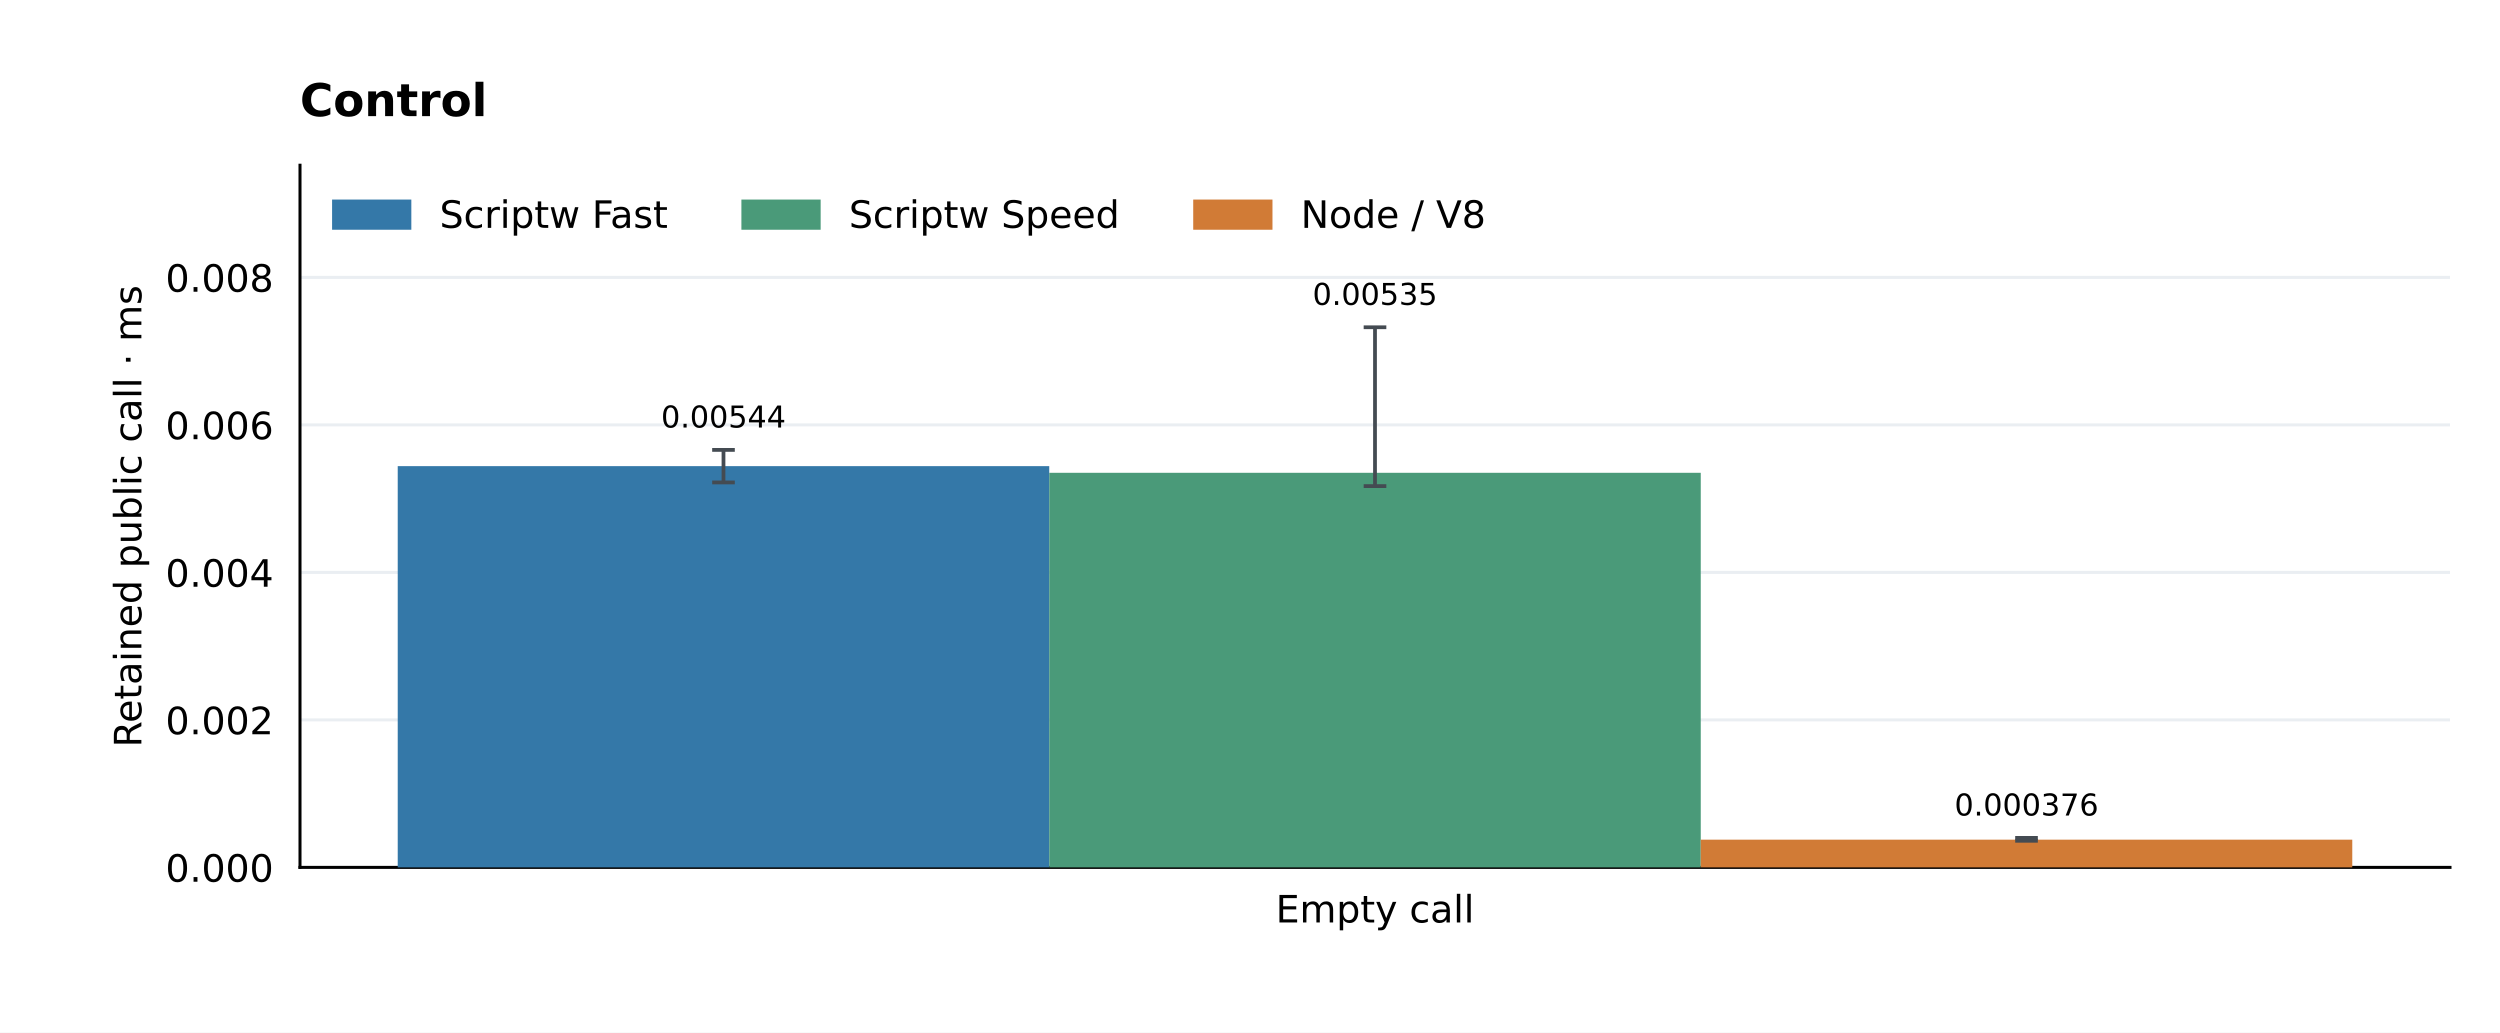
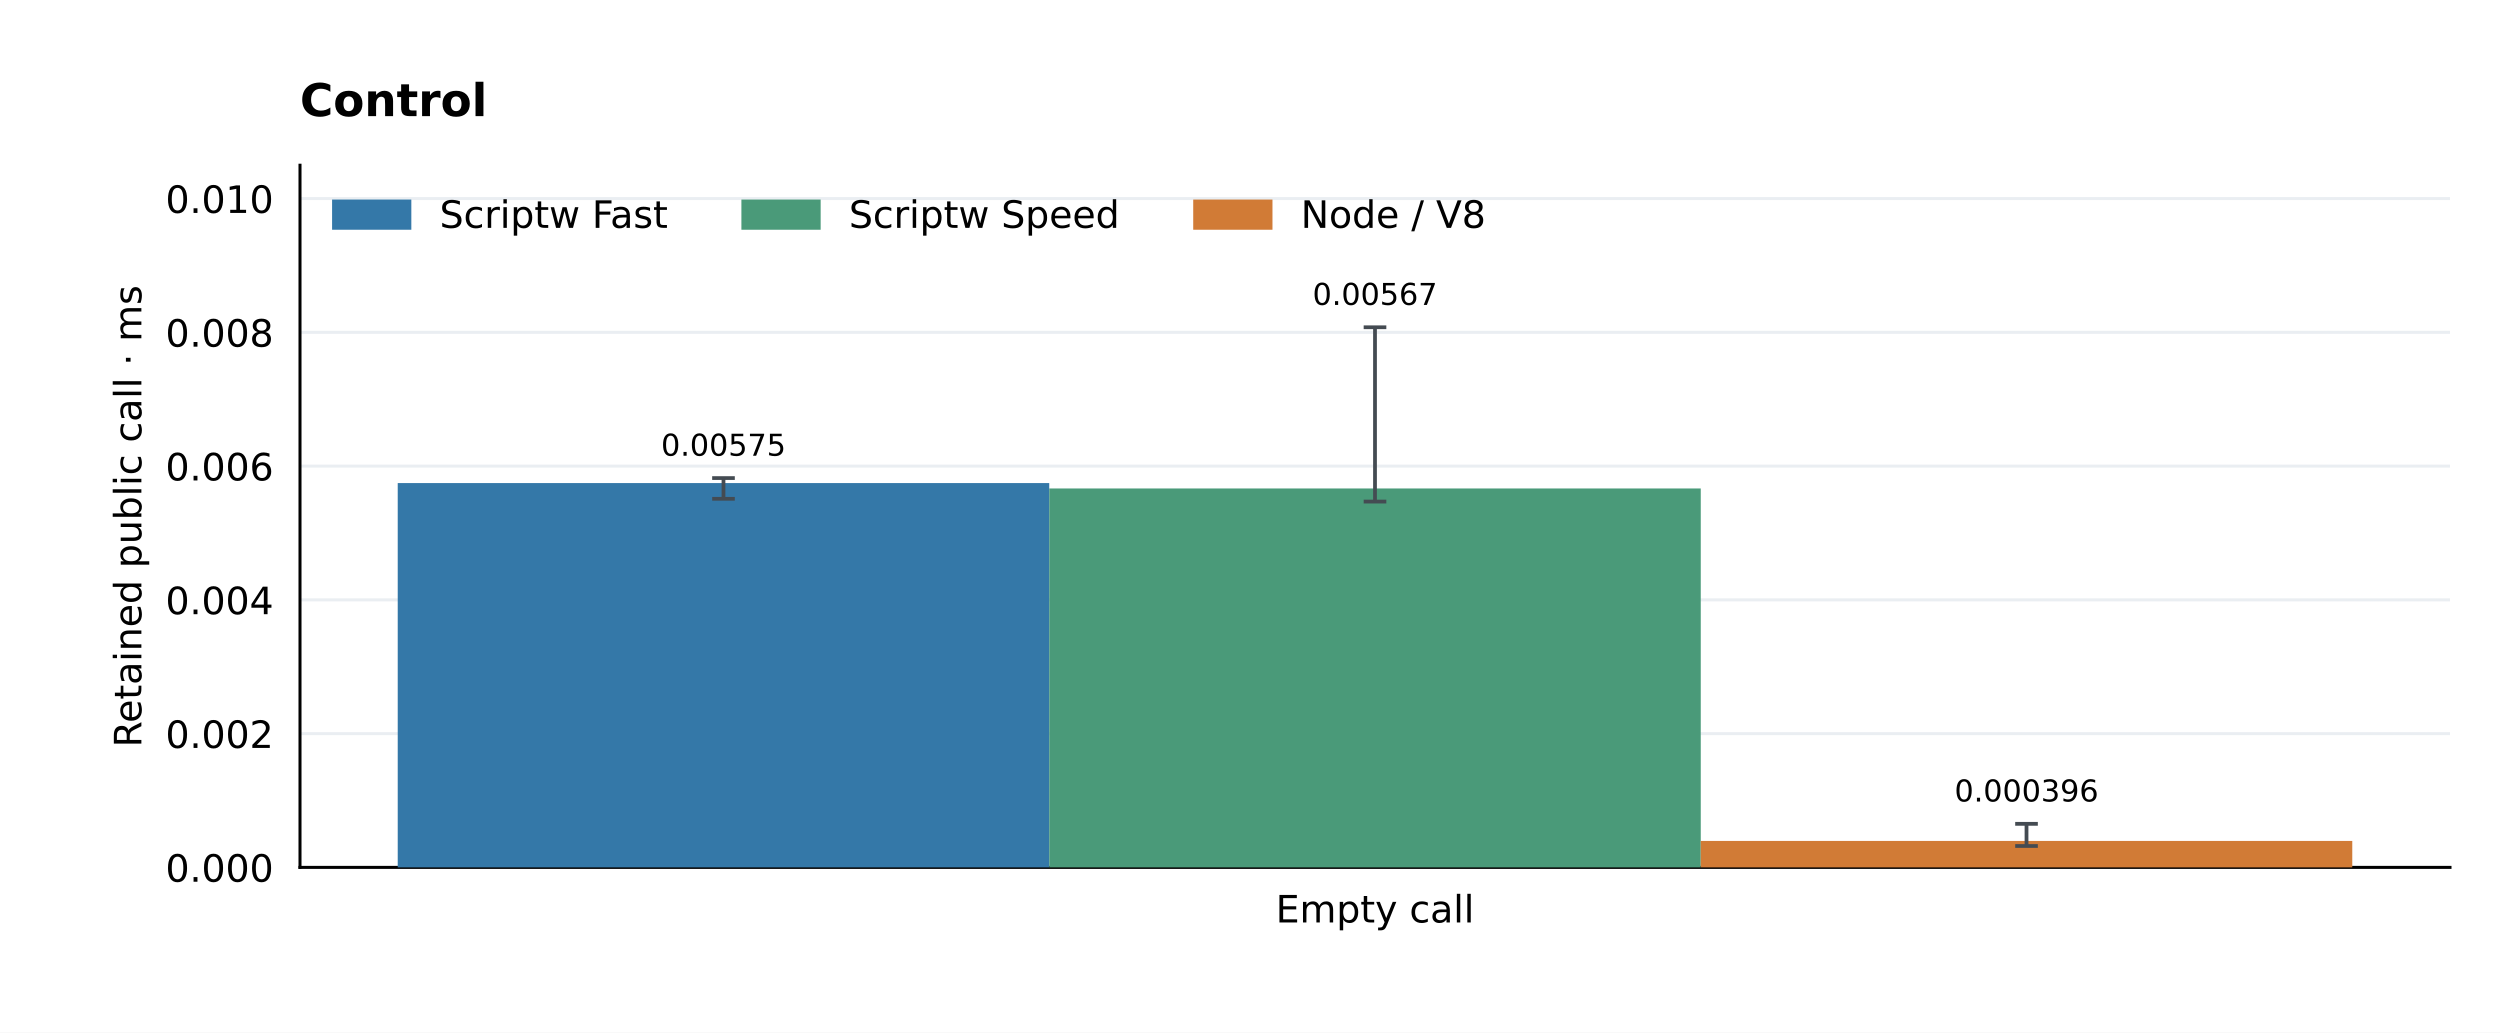
<svg xmlns="http://www.w3.org/2000/svg" xmlns:xlink="http://www.w3.org/1999/xlink" width="662.4pt" height="273.6pt" viewBox="0 0 662.4 273.6" version="1.1">
  <defs>
    <style type="text/css">*{stroke-linejoin: round; stroke-linecap: butt}</style>
  </defs>
  <g id="figure_1">
    <g id="patch_1">
      <path d="M 0 273.6 L 662.4 273.6 L 662.4 0 L 0 0 z " style="fill: #ffffff" />
    </g>
    <g id="axes_1">
      <g id="patch_2">
        <path d="M 79.488 229.824 L 649.152 229.824 L 649.152 43.776 L 79.488 43.776 z " style="fill: #ffffff" />
      </g>
      <g id="matplotlib.axis_1">
        <g id="xtick_1">
          <g id="line2d_1" />
          <g id="text_1">
            <text style="font-size: 10px; font-family: 'DejaVu Sans'; text-anchor: middle" x="364.32" y="244.422" transform="rotate(-0 364.32 244.4224)">Empty call</text>
          </g>
        </g>
      </g>
      <g id="matplotlib.axis_2">
        <g id="ytick_1">
          <g id="line2d_2">
            <path d="M 79.488 229.824 L 649.152 229.824 " clip-path="url(#p7858e82f89)" style="fill: none; stroke: #eaeef2; stroke-width: 0.8; stroke-linecap: square" />
          </g>
          <g id="line2d_3" />
          <g id="text_2">
            <text style="font-size: 10px; font-family: 'DejaVu Sans'; text-anchor: end" x="72.488" y="233.623" transform="rotate(-0 72.488 233.6228)">0.000</text>
          </g>
        </g>
        <g id="ytick_2">
          <g id="line2d_4">
-             <path d="M 79.488 190.743 L 649.152 190.743 " clip-path="url(#p7858e82f89)" style="fill: none; stroke: #eaeef2; stroke-width: 0.8; stroke-linecap: square" />
+             <path d="M 79.488 194.382 L 649.152 194.382 " clip-path="url(#p7858e82f89)" style="fill: none; stroke: #eaeef2; stroke-width: 0.8; stroke-linecap: square" />
          </g>
          <g id="line2d_5" />
          <g id="text_3">
-             <text style="font-size: 10px; font-family: 'DejaVu Sans'; text-anchor: end" x="72.488" y="194.542" transform="rotate(-0 72.488 194.542)">0.002</text>
+             <text style="font-size: 10px; font-family: 'DejaVu Sans'; text-anchor: end" x="72.488" y="198.181" transform="rotate(-0 72.488 198.1811)">0.002</text>
          </g>
        </g>
        <g id="ytick_3">
          <g id="line2d_6">
-             <path d="M 79.488 151.662 L 649.152 151.662 " clip-path="url(#p7858e82f89)" style="fill: none; stroke: #eaeef2; stroke-width: 0.8; stroke-linecap: square" />
+             <path d="M 79.488 158.94 L 649.152 158.94 " clip-path="url(#p7858e82f89)" style="fill: none; stroke: #eaeef2; stroke-width: 0.8; stroke-linecap: square" />
          </g>
          <g id="line2d_7" />
          <g id="text_4">
-             <text style="font-size: 10px; font-family: 'DejaVu Sans'; text-anchor: end" x="72.488" y="155.461" transform="rotate(-0 72.488 155.4613)">0.004</text>
+             <text style="font-size: 10px; font-family: 'DejaVu Sans'; text-anchor: end" x="72.488" y="162.739" transform="rotate(-0 72.488 162.7393)">0.004</text>
          </g>
        </g>
        <g id="ytick_4">
          <g id="line2d_8">
-             <path d="M 79.488 112.582 L 649.152 112.582 " clip-path="url(#p7858e82f89)" style="fill: none; stroke: #eaeef2; stroke-width: 0.8; stroke-linecap: square" />
+             <path d="M 79.488 123.499 L 649.152 123.499 " clip-path="url(#p7858e82f89)" style="fill: none; stroke: #eaeef2; stroke-width: 0.8; stroke-linecap: square" />
          </g>
          <g id="line2d_9" />
          <g id="text_5">
-             <text style="font-size: 10px; font-family: 'DejaVu Sans'; text-anchor: end" x="72.488" y="116.38" transform="rotate(-0 72.488 116.3805)">0.006</text>
+             <text style="font-size: 10px; font-family: 'DejaVu Sans'; text-anchor: end" x="72.488" y="127.298" transform="rotate(-0 72.488 127.2975)">0.006</text>
          </g>
        </g>
        <g id="ytick_5">
          <g id="line2d_10">
-             <path d="M 79.488 73.501 L 649.152 73.501 " clip-path="url(#p7858e82f89)" style="fill: none; stroke: #eaeef2; stroke-width: 0.8; stroke-linecap: square" />
+             <path d="M 79.488 88.057 L 649.152 88.057 " clip-path="url(#p7858e82f89)" style="fill: none; stroke: #eaeef2; stroke-width: 0.8; stroke-linecap: square" />
          </g>
          <g id="line2d_11" />
          <g id="text_6">
-             <text style="font-size: 10px; font-family: 'DejaVu Sans'; text-anchor: end" x="72.488" y="77.3" transform="rotate(-0 72.488 77.29968)">0.008</text>
+             <text style="font-size: 10px; font-family: 'DejaVu Sans'; text-anchor: end" x="72.488" y="91.856" transform="rotate(-0 72.488 91.85577)">0.008</text>
          </g>
        </g>
-         <g id="text_7">
+         <g id="ytick_6">
+           <g id="line2d_12">
+             <path d="M 79.488 52.615 L 649.152 52.615 " clip-path="url(#p7858e82f89)" style="fill: none; stroke: #eaeef2; stroke-width: 0.8; stroke-linecap: square" />
+           </g>
+           <g id="line2d_13" />
+           <g id="text_7">
+             <text style="font-size: 10px; font-family: 'DejaVu Sans'; text-anchor: end" x="72.488" y="56.414" transform="rotate(-0 72.488 56.414)">0.010</text>
+           </g>
+         </g>
+         <g id="text_8">
          <text style="font-size: 10px; font-family: 'DejaVu Sans'; text-anchor: middle" x="37.458" y="136.8" transform="rotate(-90 37.45753 136.8)">Retained public call · ms</text>
        </g>
      </g>
      <g id="patch_3">
        <path d="M 79.488 229.824 L 79.488 43.776 " style="fill: none; stroke: #000000; stroke-width: 0.8; stroke-linejoin: miter; stroke-linecap: square" />
      </g>
      <g id="patch_4">
        <path d="M 79.488 229.824 L 649.152 229.824 " style="fill: none; stroke: #000000; stroke-width: 0.8; stroke-linejoin: miter; stroke-linecap: square" />
      </g>
      <g id="patch_5">
-         <path d="M 105.382 229.824 L 278.007 229.824 L 278.007 123.505 L 105.382 123.505 z " clip-path="url(#p7858e82f89)" style="fill: #3478a8" />
+         <path d="M 105.382 229.824 L 278.007 229.824 L 278.007 128 L 105.382 128 z " clip-path="url(#p7858e82f89)" style="fill: #3478a8" />
      </g>
-       <g id="text_8">
-         <text style="font-size: 8px; font-family: 'DejaVu Sans'; text-anchor: middle" x="191.695" y="113.284" transform="rotate(-0 191.6945 113.284)">0.00544</text>
+       <g id="text_9">
+         <text style="font-size: 8px; font-family: 'DejaVu Sans'; text-anchor: middle" x="191.695" y="120.749" transform="rotate(-0 191.6945 120.7489)">0.00575</text>
      </g>
      <g id="patch_6">
-         <path d="M 278.007 229.824 L 450.633 229.824 L 450.633 125.273 L 278.007 125.273 z " clip-path="url(#p7858e82f89)" style="fill: #4a9a79" />
+         <path d="M 278.007 229.824 L 450.633 229.824 L 450.633 129.417 L 278.007 129.417 z " clip-path="url(#p7858e82f89)" style="fill: #4a9a79" />
      </g>
-       <g id="text_9">
-         <text style="font-size: 8px; font-family: 'DejaVu Sans'; text-anchor: middle" x="364.32" y="80.788" transform="rotate(-0 364.32 80.78828)">0.00535</text>
+       <g id="text_10">
+         <text style="font-size: 8px; font-family: 'DejaVu Sans'; text-anchor: middle" x="364.32" y="80.788" transform="rotate(-0 364.32 80.78828)">0.00567</text>
      </g>
      <g id="patch_7">
-         <path d="M 450.633 229.824 L 623.258 229.824 L 623.258 222.487 L 450.633 222.487 z " clip-path="url(#p7858e82f89)" style="fill: #d17b36" />
-       </g>
-       <g id="text_10">
-         <text style="font-size: 8px; font-family: 'DejaVu Sans'; text-anchor: middle" x="536.945" y="216.086" transform="rotate(-0 536.9455 216.086)">0.000376</text>
+         <path d="M 450.633 229.824 L 623.258 229.824 L 623.258 222.807 L 450.633 222.807 z " clip-path="url(#p7858e82f89)" style="fill: #d17b36" />
      </g>
      <g id="text_11">
+         <text style="font-size: 8px; font-family: 'DejaVu Sans'; text-anchor: middle" x="536.945" y="212.366" transform="rotate(-0 536.9455 212.3658)">0.000396</text>
+       </g>
+       <g id="text_12">
        <text style="font-weight: 700; font-size: 12px; font-family: 'DejaVu Sans'; text-anchor: start" x="79.488" y="30.776" transform="rotate(-0 79.488 30.776)">Control</text>
      </g>
      <g id="LineCollection_1">
-         <path d="M 191.695 127.823 L 191.695 119.206 " clip-path="url(#p7858e82f89)" style="fill: none; stroke: #444b52" />
+         <path d="M 191.695 132.164 L 191.695 126.671 " clip-path="url(#p7858e82f89)" style="fill: none; stroke: #444b52" />
      </g>
-       <g id="line2d_12">
+       <g id="line2d_14">
        <defs>
          <path id="mb04b10a1a6" d="M 3 0 L -3 -0 " style="stroke: #444b52" />
        </defs>
        <g clip-path="url(#p7858e82f89)">
-           <use xlink:href="#mb04b10a1a6" x="191.695" y="127.823" style="fill: #1f77b4; stroke: #444b52" />
+           <use xlink:href="#mb04b10a1a6" x="191.695" y="132.164" style="fill: #1f77b4; stroke: #444b52" />
        </g>
      </g>
-       <g id="line2d_13">
+       <g id="line2d_15">
        <g clip-path="url(#p7858e82f89)">
-           <use xlink:href="#mb04b10a1a6" x="191.695" y="119.206" style="fill: #1f77b4; stroke: #444b52" />
+           <use xlink:href="#mb04b10a1a6" x="191.695" y="126.671" style="fill: #1f77b4; stroke: #444b52" />
        </g>
      </g>
      <g id="LineCollection_2">
-         <path d="M 364.32 128.8 L 364.32 86.71 " clip-path="url(#p7858e82f89)" style="fill: none; stroke: #444b52" />
+         <path d="M 364.32 132.891 L 364.32 86.71 " clip-path="url(#p7858e82f89)" style="fill: none; stroke: #444b52" />
      </g>
-       <g id="line2d_14">
+       <g id="line2d_16">
        <g clip-path="url(#p7858e82f89)">
-           <use xlink:href="#mb04b10a1a6" x="364.32" y="128.8" style="fill: #1f77b4; stroke: #444b52" />
+           <use xlink:href="#mb04b10a1a6" x="364.32" y="132.891" style="fill: #1f77b4; stroke: #444b52" />
        </g>
      </g>
-       <g id="line2d_15">
+       <g id="line2d_17">
        <g clip-path="url(#p7858e82f89)">
          <use xlink:href="#mb04b10a1a6" x="364.32" y="86.71" style="fill: #1f77b4; stroke: #444b52" />
        </g>
      </g>
      <g id="LineCollection_3">
-         <path d="M 536.945 222.77 L 536.945 222.008 " clip-path="url(#p7858e82f89)" style="fill: none; stroke: #444b52" />
+         <path d="M 536.945 224.153 L 536.945 218.288 " clip-path="url(#p7858e82f89)" style="fill: none; stroke: #444b52" />
      </g>
-       <g id="line2d_16">
+       <g id="line2d_18">
        <g clip-path="url(#p7858e82f89)">
-           <use xlink:href="#mb04b10a1a6" x="536.945" y="222.77" style="fill: #1f77b4; stroke: #444b52" />
+           <use xlink:href="#mb04b10a1a6" x="536.945" y="224.153" style="fill: #1f77b4; stroke: #444b52" />
        </g>
      </g>
-       <g id="line2d_17">
+       <g id="line2d_19">
        <g clip-path="url(#p7858e82f89)">
-           <use xlink:href="#mb04b10a1a6" x="536.945" y="222.008" style="fill: #1f77b4; stroke: #444b52" />
+           <use xlink:href="#mb04b10a1a6" x="536.945" y="218.288" style="fill: #1f77b4; stroke: #444b52" />
        </g>
      </g>
      <g id="legend_1">
        <g id="patch_8">
          <path d="M 88.488 60.374 L 108.488 60.374 L 108.488 53.374 L 88.488 53.374 z " style="fill: #3478a8; stroke: #3478a8; stroke-linejoin: miter" />
        </g>
-         <g id="text_12">
+         <g id="text_13">
          <text style="font-size: 10px; font-family: 'DejaVu Sans'; text-anchor: start" x="116.488" y="60.374" transform="rotate(-0 116.488 60.37444)">Scriptw Fast</text>
        </g>
        <g id="patch_9">
          <path d="M 196.941 60.374 L 216.941 60.374 L 216.941 53.374 L 196.941 53.374 z " style="fill: #4a9a79; stroke: #4a9a79; stroke-linejoin: miter" />
        </g>
-         <g id="text_13">
+         <g id="text_14">
          <text style="font-size: 10px; font-family: 'DejaVu Sans'; text-anchor: start" x="224.941" y="60.374" transform="rotate(-0 224.9411 60.37444)">Scriptw Speed</text>
        </g>
        <g id="patch_10">
          <path d="M 316.654 60.374 L 336.654 60.374 L 336.654 53.374 L 316.654 53.374 z " style="fill: #d17b36; stroke: #d17b36; stroke-linejoin: miter" />
        </g>
-         <g id="text_14">
+         <g id="text_15">
          <text style="font-size: 10px; font-family: 'DejaVu Sans'; text-anchor: start" x="344.654" y="60.374" transform="rotate(-0 344.6536 60.37444)">Node / V8</text>
        </g>
      </g>
    </g>
  </g>
  <defs>
    <clipPath id="p7858e82f89">
      <rect x="79.488" y="43.776" width="569.664" height="186.048" />
    </clipPath>
  </defs>
</svg>
